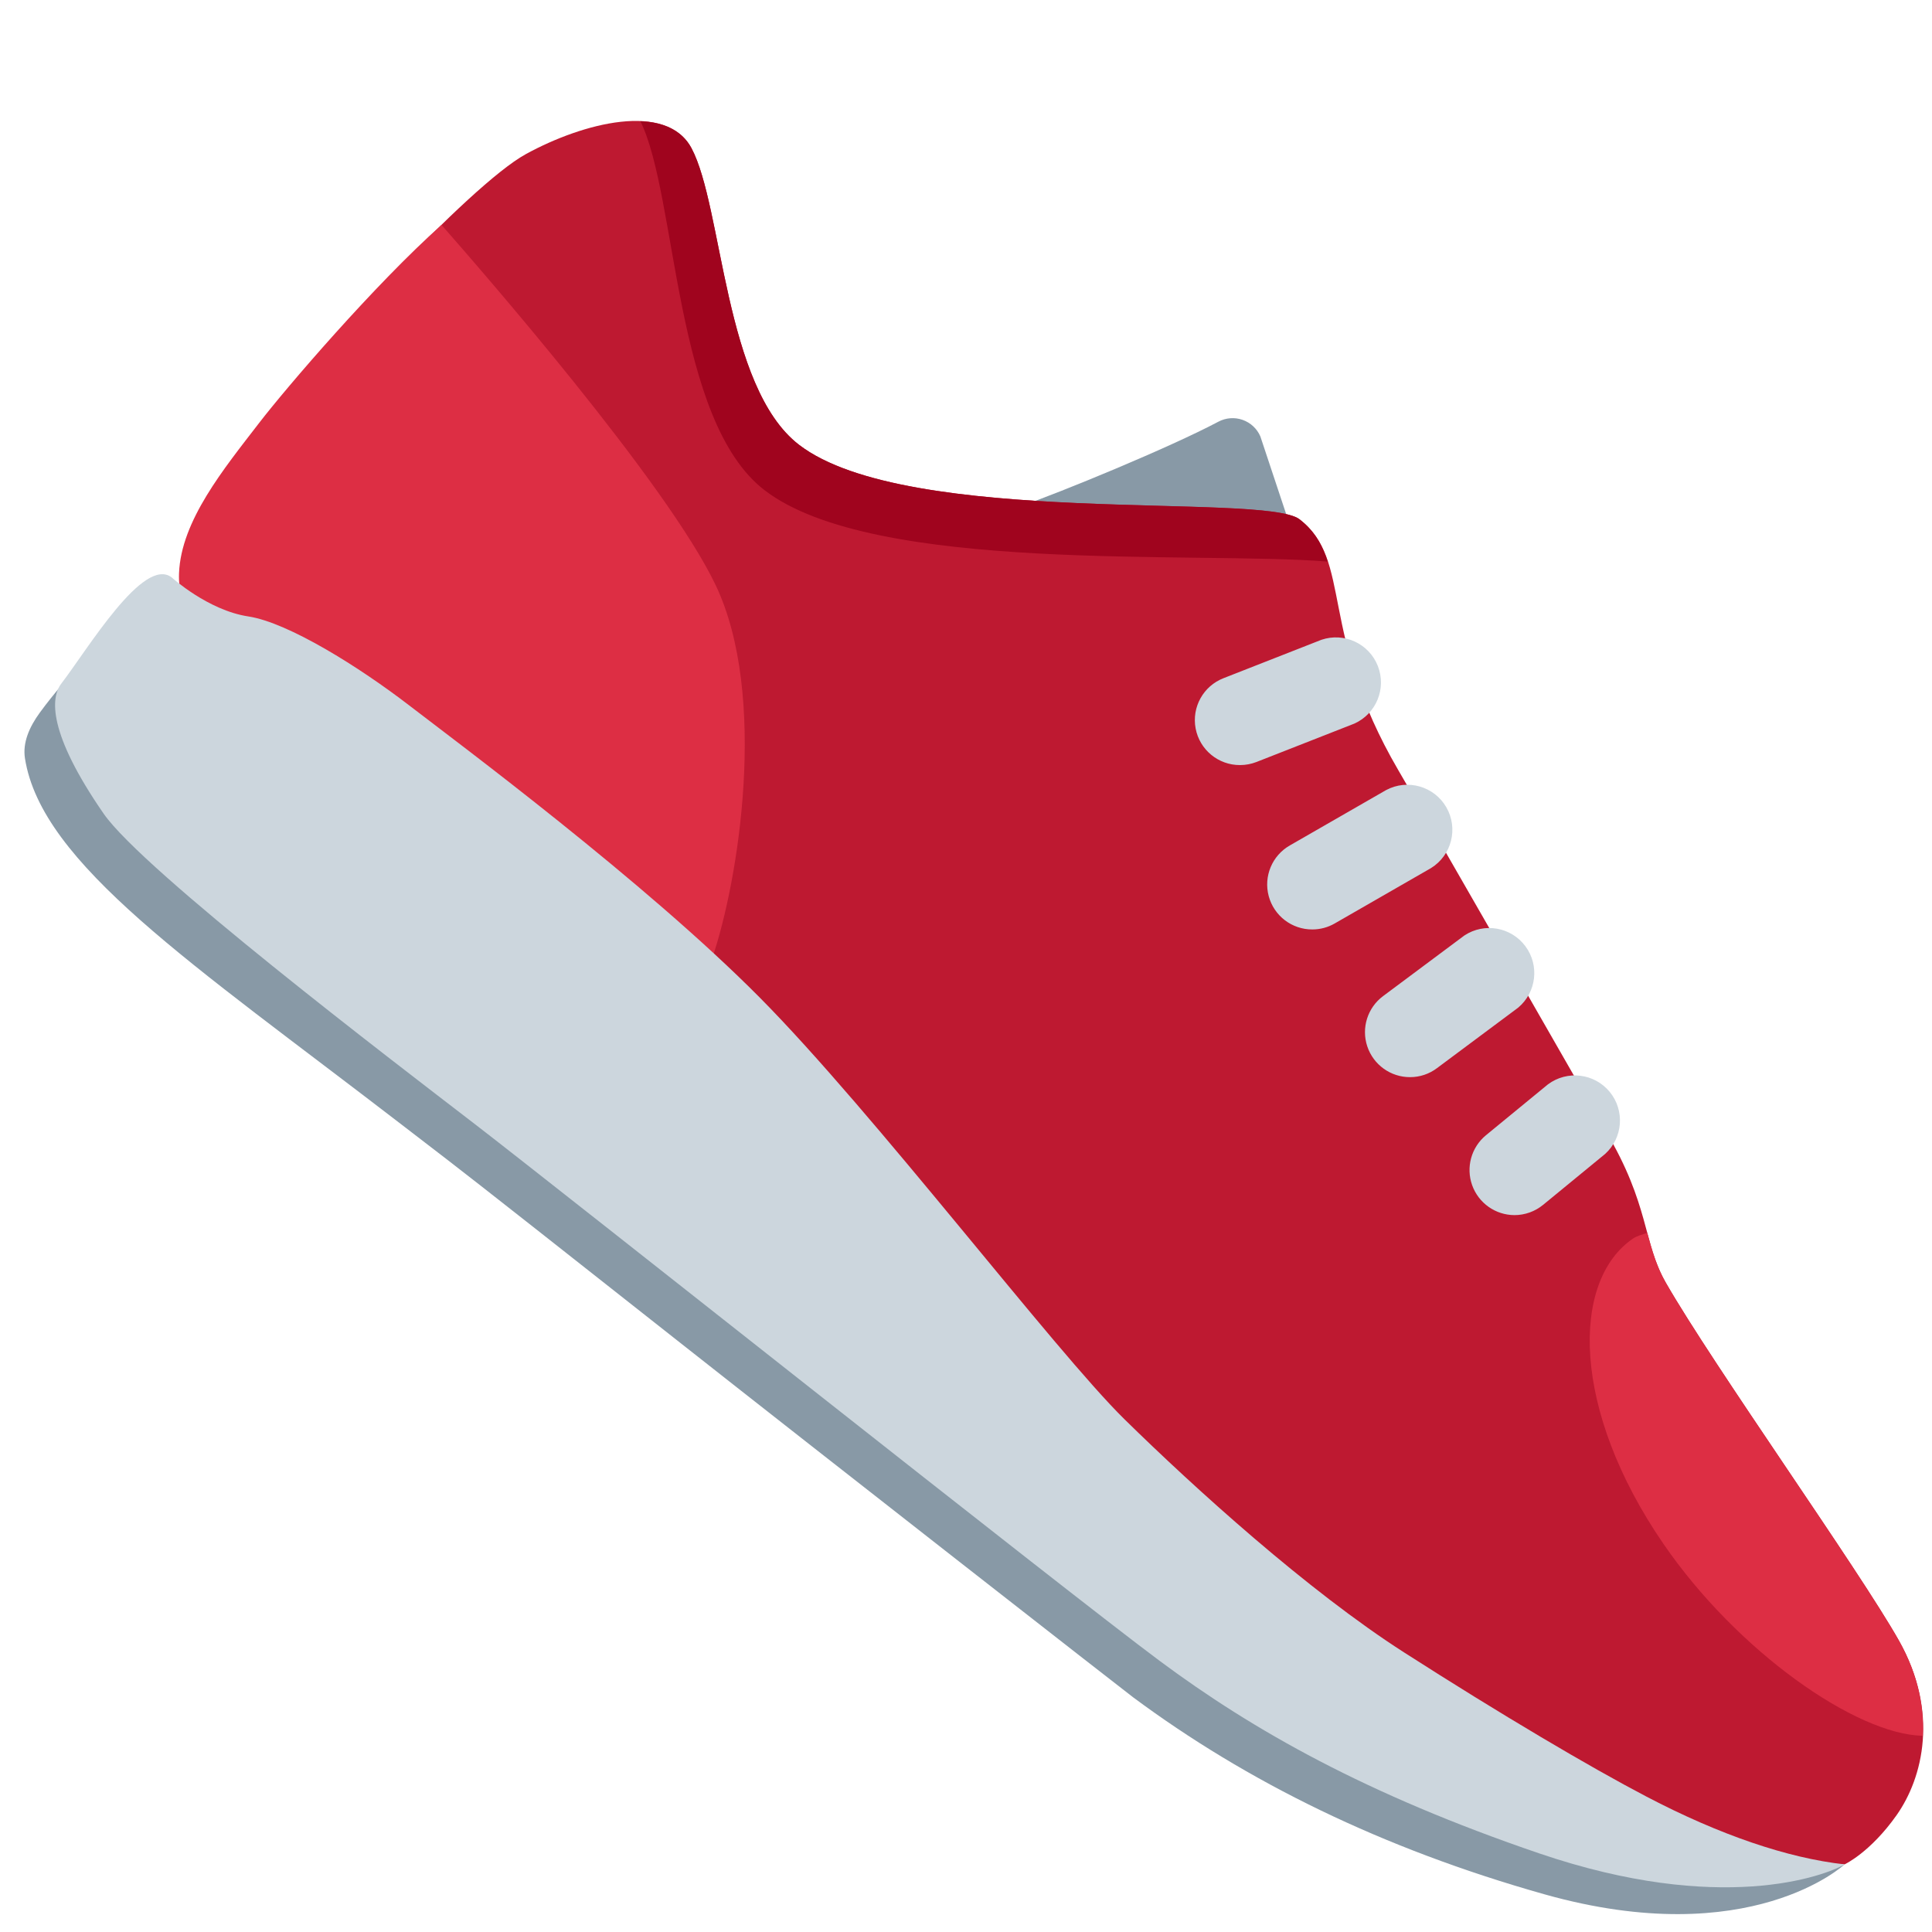
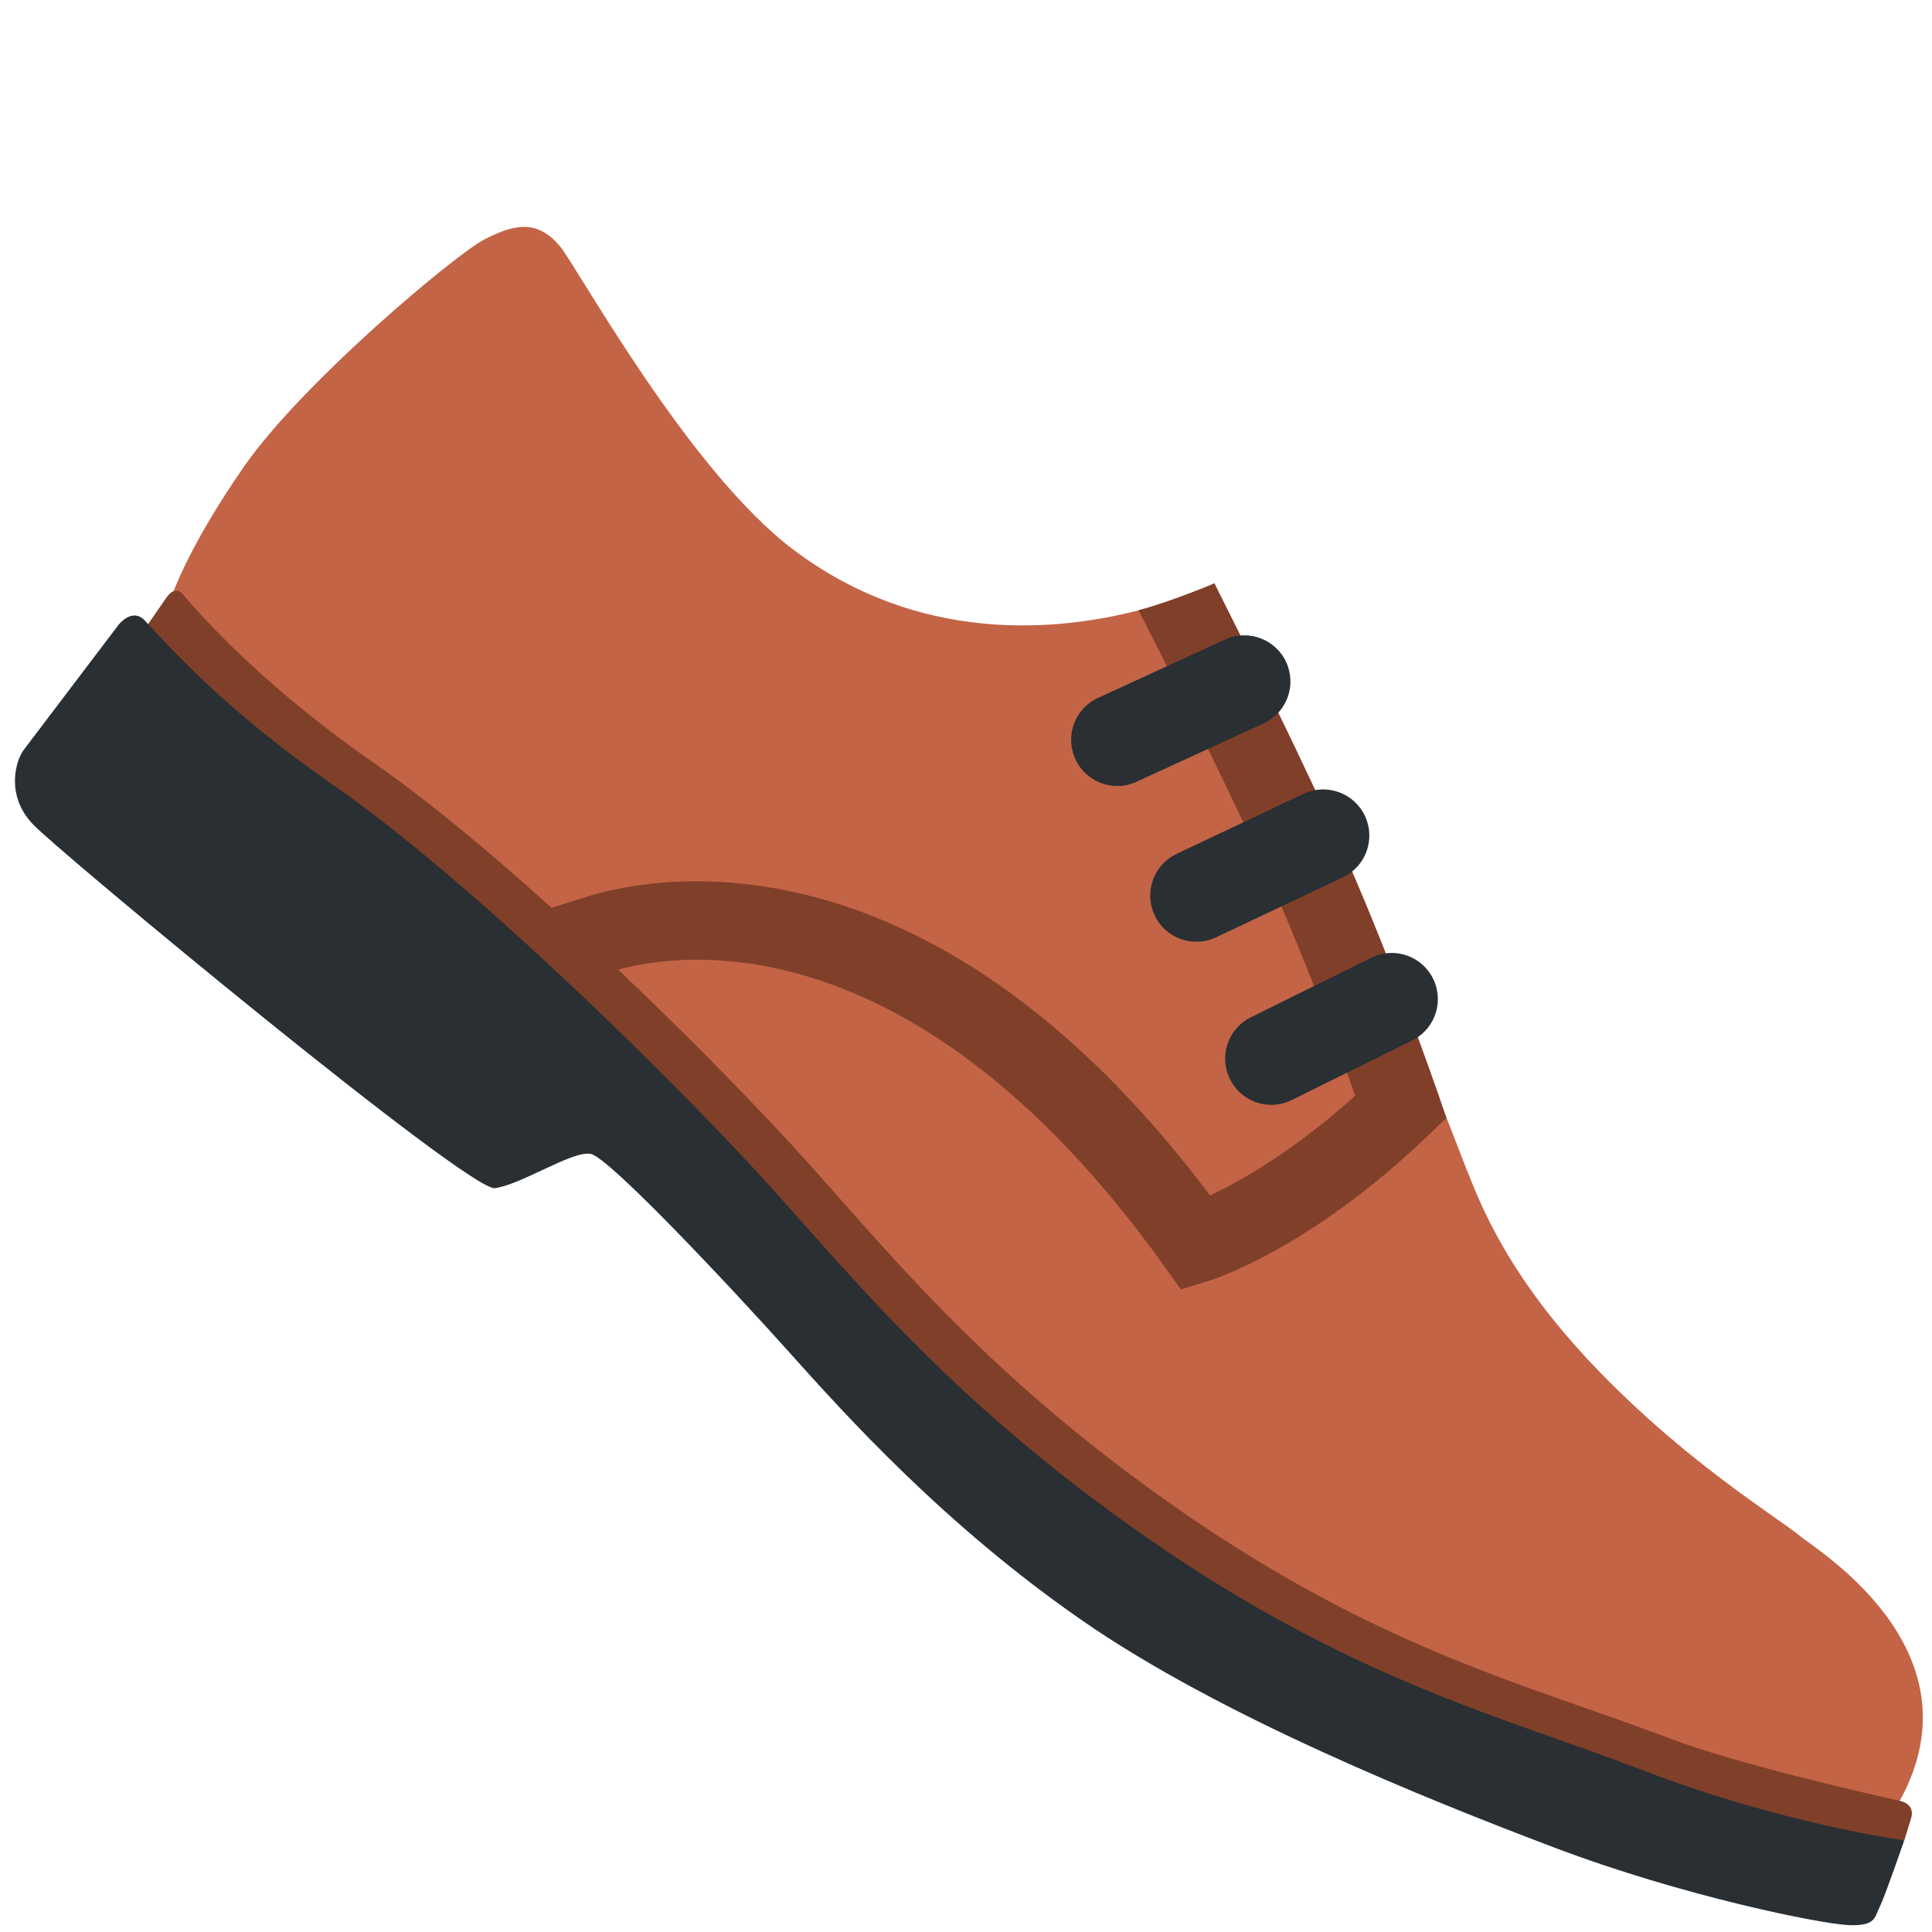
<svg xmlns="http://www.w3.org/2000/svg" viewBox="0 0 36 36">
-   <path fill="#8899A6" d="m24.161 10.166-.676-2.034a.564.564 0 0 0-.781-.275c-.918.487-2.944 1.318-3.684 1.575 1.419.505 3.499 1.503 4.511 1.396.384-.04.787-.308.63-.662zm10.21 24.574c-.399.225-6.509 1.692-18.621-8.906C12.083 22.625 1.2 12.879 1.341 12.547c0 0-.329.36-.602.736-.197.271-.319.559-.274.848.31 1.967 3.112 3.819 6.962 6.781l.549.422.363.279c.588.452 2.316 1.815 4.329 3.403 2.753 2.171 8.284 6.49 8.445 6.61 2.12 1.574 4.635 2.817 7.667 3.672 3.838 1.081 5.591-.558 5.591-.558z" />
-   <path fill="#BE1931" d="M34.371 34.74s.477-.219.97-.918c.493-.699.79-1.924.045-3.248-.745-1.323-3.456-5.121-4.345-6.671-.433-.755-.297-1.447-1.125-2.835 0 0-3.164-5.523-3.864-6.723-1.497-2.567-.84-3.902-1.837-4.668-.665-.511-7.306.166-9.327-1.389-1.397-1.074-1.418-4.428-2.003-5.526-.466-.875-2.02-.475-3.087.11S5.825 6.661 5.123 7.574s-1.601 1.909-1.679 2.928l-.079 1.018S19.226 26.67 23.74 29.726c7.697 5.211 10.631 5.014 10.631 5.014z" />
-   <path fill="#A0041E" d="M24.74 10.464c-.103-.314-.249-.575-.525-.788-.665-.511-7.306.167-9.327-1.389-1.397-1.074-1.418-4.429-2.003-5.526-.182-.341-.532-.485-.952-.502.69 1.4.621 5.574 2.312 6.874 2.038 1.569 8.016 1.133 10.495 1.331z" />
-   <path fill="#DD2E44" d="M13.265 17.873c.505-1.472 1.044-4.915.074-6.962-.909-1.917-4.441-5.955-5.112-6.72C6.987 5.296 5.33 7.229 4.83 7.879c-.66.858-1.455 1.822-1.494 2.801-.014.352.087.51.087.51s9.822 6.741 9.842 6.683z" />
-   <path fill="#CCD6DD" d="M23.107 14.256a.838.838 0 0 1-.306-1.62l1.823-.715a.84.84 0 0 1 .613 1.562l-1.823.715a.848.848 0 0 1-.307.058zm1.347 3.063a.838.838 0 0 1-.419-1.566l1.793-1.031a.839.839 0 0 1 .836 1.454l-1.793 1.031a.832.832 0 0 1-.417.112zm1.821 2.752a.838.838 0 0 1-.502-1.511l1.514-1.129a.84.84 0 0 1 1.002 1.345l-1.514 1.128a.828.828 0 0 1-.5.167zm1.945 2.571a.84.84 0 0 1-.532-1.488l1.155-.948a.84.84 0 0 1 1.065 1.297l-1.155.948a.842.842 0 0 1-.533.191zM3.2 10.76s.675.612 1.425.726c.75.114 2.079.95 2.993 1.653.914.703 4.399 3.292 6.534 5.444s5.495 6.58 6.801 7.863c1.306 1.282 3.413 3.193 5.214 4.347s3.455 2.131 4.516 2.686c1.368.716 2.632 1.144 3.688 1.261-.368.216-2.313.946-5.69-.205-3.228-1.101-5.332-2.294-7.071-3.586-1.739-1.292-11.208-8.808-12.759-10.001-1.551-1.193-6.188-4.728-6.92-5.787-1.04-1.504-.99-2.162-.788-2.424.492-.641 1.531-2.382 2.057-1.977z" />
-   <path fill="#DD2E44" d="M35.386 30.574c-.745-1.323-3.456-5.121-4.345-6.671-.174-.304-.257-.599-.347-.931-.091.034-.189.054-.269.109-1.154.792-1.148 3.185.571 5.687 1.378 2.006 3.59 3.552 4.832 3.576.026-.538-.088-1.142-.442-1.77z" />
+   <path fill="#C36446" d="M3.172 11.19s.272-.908 1.371-2.491 3.963-3.973 4.483-4.238c.519-.265.97-.399 1.408.128.332.399 2.391 4.183 4.359 5.661 2.335 1.753 4.887 1.519 6.424 1.122a7.65 7.65 0 0 0 1.414-.501s3.671 8.299 4.325 9.961c.216.55.413 1.09.617 1.548.701 1.574 1.84 2.885 3.146 4.06 1.307 1.175 2.509 1.92 2.835 2.191s3.575 2.243 1.692 5.181c0 0-7.25-1.047-14.39-5.907-5.536-3.769-5.829-6.843-12.438-11.968-4.41-3.418-5.246-4.747-5.246-4.747z" />
+   <path fill="#803F29" d="M15.382 24.732c1.026 1.185 2.774 3.28 5.375 4.936 7.16 4.56 14.727 4.625 14.727 4.625l.128-.417c.053-.187-.061-.286-.205-.318-.686-.154-3.053-.693-4.286-1.162-2.577-.981-5.357-1.632-9.137-4.256s-5.593-5.031-7.273-6.852c-1.68-1.821-5.204-5.31-7.747-7.074-1.963-1.362-3.13-2.634-3.56-3.143-.1-.118-.215-.062-.303.065l-.872 1.259c0 .001 9.959 8.647 13.153 12.337z" />
+   <path fill="#803F29" d="m22.003 24.025-.305-.427c-4.889-6.835-9.47-5.766-10.342-5.482-.146.048-.678.211-.678.211l-.43-1.404c.001 0 .509-.156.65-.202 1.021-.333 6.28-1.594 11.649 5.554.551-.258 1.542-.81 2.706-1.858-.302-.84-.991-2.708-1.711-4.286-.965-2.117-2.328-4.76-2.328-4.76.595-.156 1.414-.501 1.414-.501s1.273 2.507 2.25 4.652c.986 2.163 1.884 4.756 1.922 4.865l.152.444-.339.325c-2.226 2.135-4.033 2.694-4.109 2.717l-.501.152z" />
+   <path fill="#292F33" d="M9.221 22.139c.49-.062 1.438-.699 1.783-.639.345.061 2.654 2.527 3.711 3.707s2.882 3.207 5.445 4.985c2.563 1.779 6.403 3.327 8.809 4.237s4.949 1.417 5.469 1.442c.521.025.49-.148.585-.334.095-.186.46-1.245.46-1.245s-2.248-.299-4.851-1.298c-2.603-.999-5.418-1.675-9.244-4.33s-5.666-5.081-7.369-6.919c-1.703-1.837-5.275-5.359-7.848-7.145-1.985-1.377-3.018-2.55-3.478-3.043-.165-.176-.38-.062-.51.12L.434 13.984c-.153.221-.321.849.178 1.374.499.527 8.119 6.843 8.609 6.781zm11.598-7.493a.86.86 0 0 1-.36-1.641l2.385-1.096a.86.86 0 0 1 .719 1.562l-2.385 1.096a.853.853 0 0 1-.359.079zm1.474 2.902a.86.86 0 0 1-.369-1.637l2.371-1.122a.86.86 0 0 1 .737 1.554l-2.371 1.122a.868.868 0 0 1-.368.083zm1.397 3.039a.86.86 0 0 1-.382-1.631l2.225-1.101a.86.86 0 1 1 .763 1.541l-2.225 1.101a.842.842 0 0 1-.381.09z" />
</svg>
